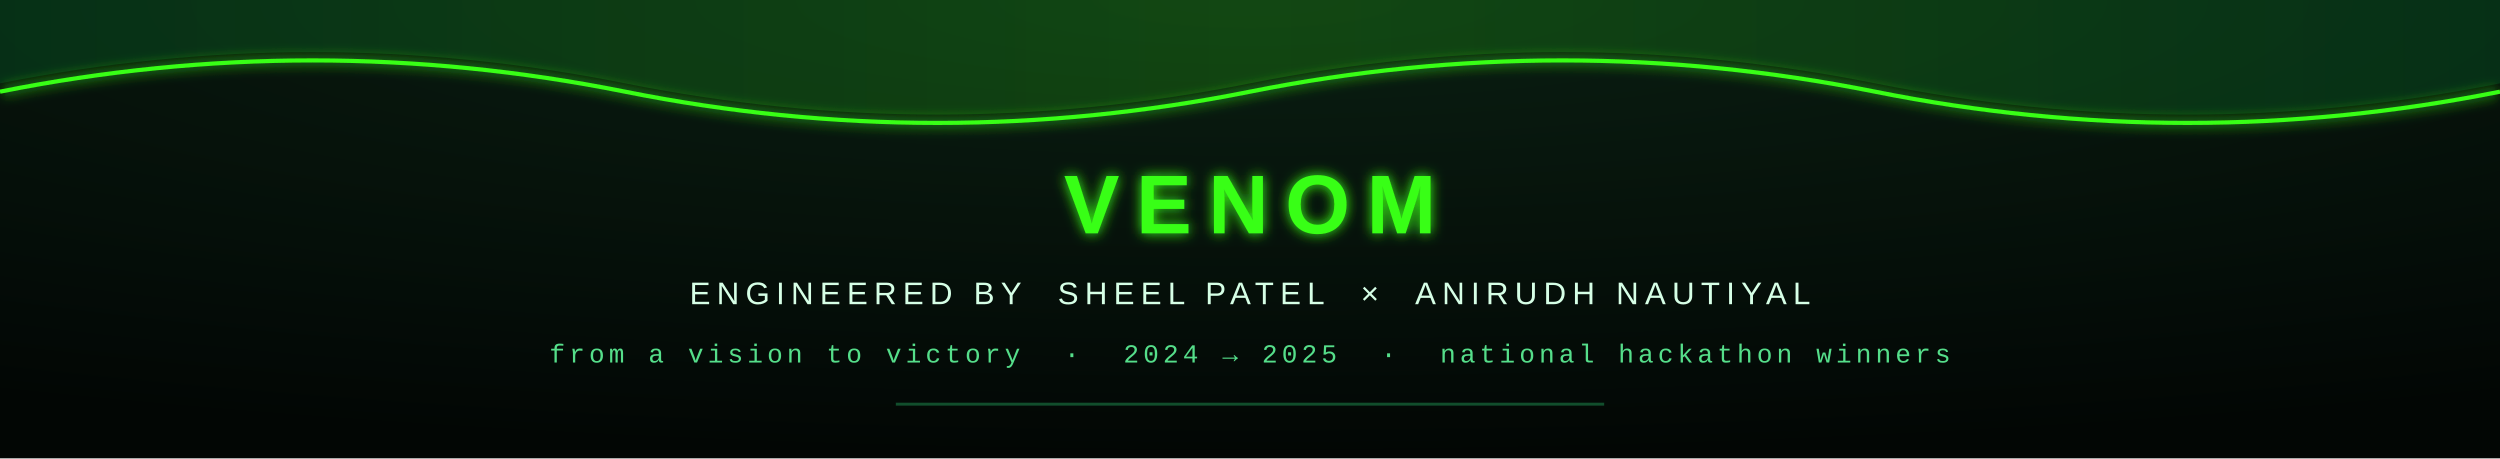
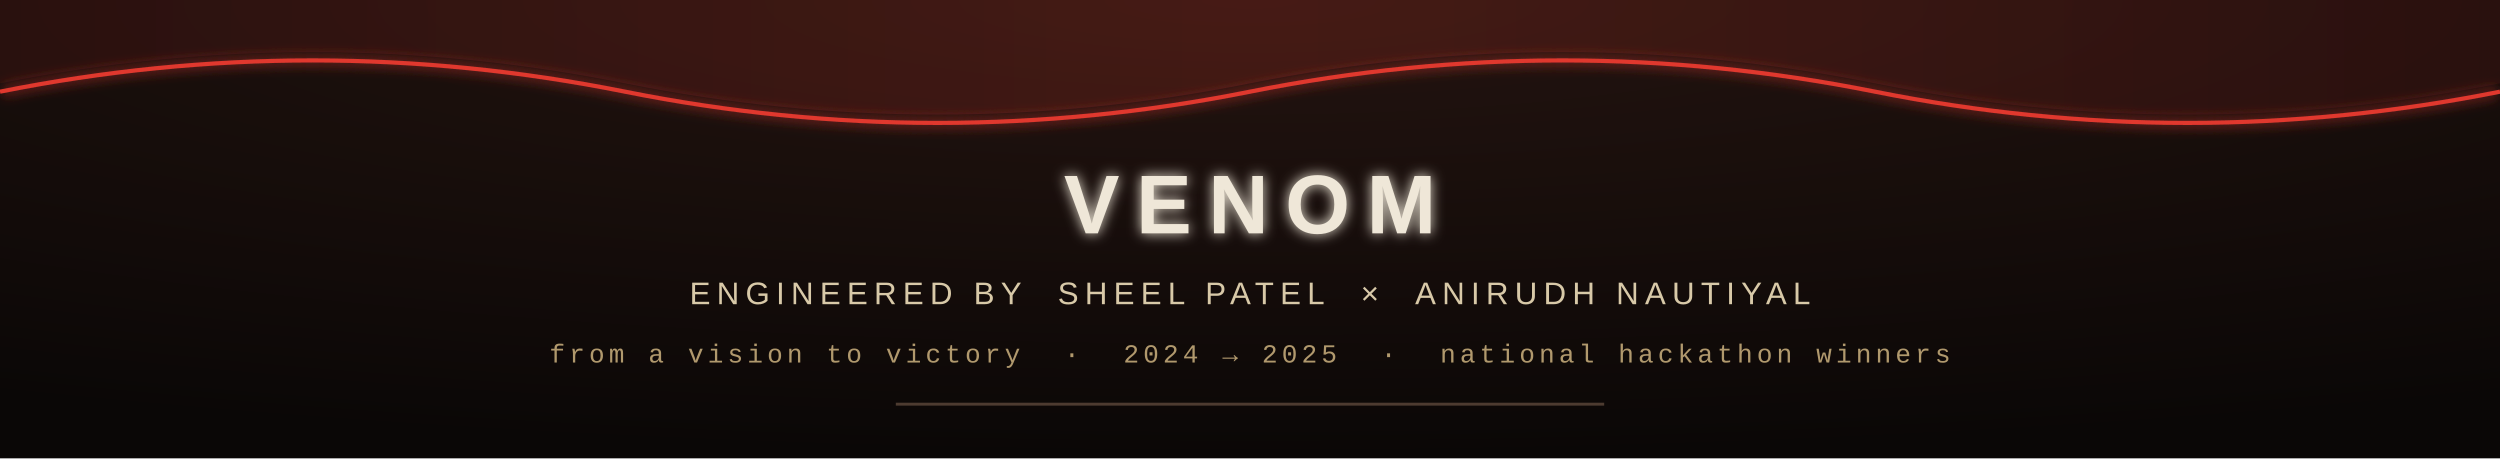
<svg xmlns="http://www.w3.org/2000/svg" viewBox="0 0 1200 220" width="1200" height="220" role="img" aria-label="VENOM footer">
  <defs>
    <radialGradient id="fbg" cx="50%" cy="0%" r="100%">
-       <stop offset="0%" stop-color="#0a1f12" />
-       <stop offset="100%" stop-color="#020604" />
+       <stop offset="0%" stop-color="#241410" />
+       <stop offset="100%" stop-color="#0a0706" />
    </radialGradient>
    <linearGradient id="fwave" x1="0" y1="0" x2="1" y2="0">
-       <stop offset="0%" stop-color="#06b34a" />
-       <stop offset="50%" stop-color="#39ff14" />
-       <stop offset="100%" stop-color="#06b34a" />
+       <stop offset="0%" stop-color="#7a211c" />
+       <stop offset="50%" stop-color="#e0392f" />
+       <stop offset="100%" stop-color="#7a211c" />
    </linearGradient>
    <filter id="fg" x="-50%" y="-50%" width="200%" height="200%">
      <feGaussianBlur stdDeviation="3" result="b" />
      <feMerge>
        <feMergeNode in="b" />
        <feMergeNode in="SourceGraphic" />
      </feMerge>
    </filter>
    <style>
      @keyframes fpulse { 0%,100%{opacity:.6} 50%{opacity:1} }
      .fp{ animation:fpulse 3.5s infinite ease-in-out }
    </style>
  </defs>
  <rect width="1200" height="220" fill="url(#fbg)" />
  <path d="M0 40 Q150 10 300 40 T600 40 T900 40 T1200 40 V0 H0 Z" fill="url(#fwave)" opacity="0.18" />
-   <path class="fp" d="M0 44 Q150 14 300 44 T600 44 T900 44 T1200 44" fill="none" stroke="#39ff14" stroke-width="2" filter="url(#fg)" />
-   <text x="600" y="112" text-anchor="middle" fill="#39ff14" font-family="'Arial Black',Arial,sans-serif" font-weight="900" font-size="40" letter-spacing="8" filter="url(#fg)">VENOM</text>
-   <text x="600" y="146" text-anchor="middle" fill="#d6ffe6" font-family="Arial,sans-serif" font-size="15" letter-spacing="3">ENGINEERED BY  SHEEL PATEL  ×  ANIRUDH NAUTIYAL</text>
-   <text x="600" y="174" text-anchor="middle" fill="#5ef598" font-family="'Courier New',monospace" font-size="12.5" letter-spacing="2" opacity="0.9">from a vision to victory  ·  2024 → 2025  ·  national hackathon winners</text>
-   <line x1="430" y1="194" x2="770" y2="194" stroke="#114e2c" stroke-width="1.4" />
+   <path class="fp" d="M0 44 Q150 14 300 44 T600 44 T900 44 T1200 44" fill="none" stroke="#e0392f" stroke-width="2" filter="url(#fg)" />
+   <text x="600" y="112" text-anchor="middle" fill="#efe7d8" font-family="'Arial Black',Arial,sans-serif" font-weight="900" font-size="40" letter-spacing="8" filter="url(#fg)">VENOM</text>
+   <text x="600" y="146" text-anchor="middle" fill="#d8c9a8" font-family="Arial,sans-serif" font-size="15" letter-spacing="3">ENGINEERED BY  SHEEL PATEL  ×  ANIRUDH NAUTIYAL</text>
+   <text x="600" y="174" text-anchor="middle" fill="#c2a878" font-family="'Courier New',monospace" font-size="12.5" letter-spacing="2" opacity="0.9">from a vision to victory  ·  2024 → 2025  ·  national hackathon winners</text>
+   <line x1="430" y1="194" x2="770" y2="194" stroke="#4d3b30" stroke-width="1.4" />
</svg>
